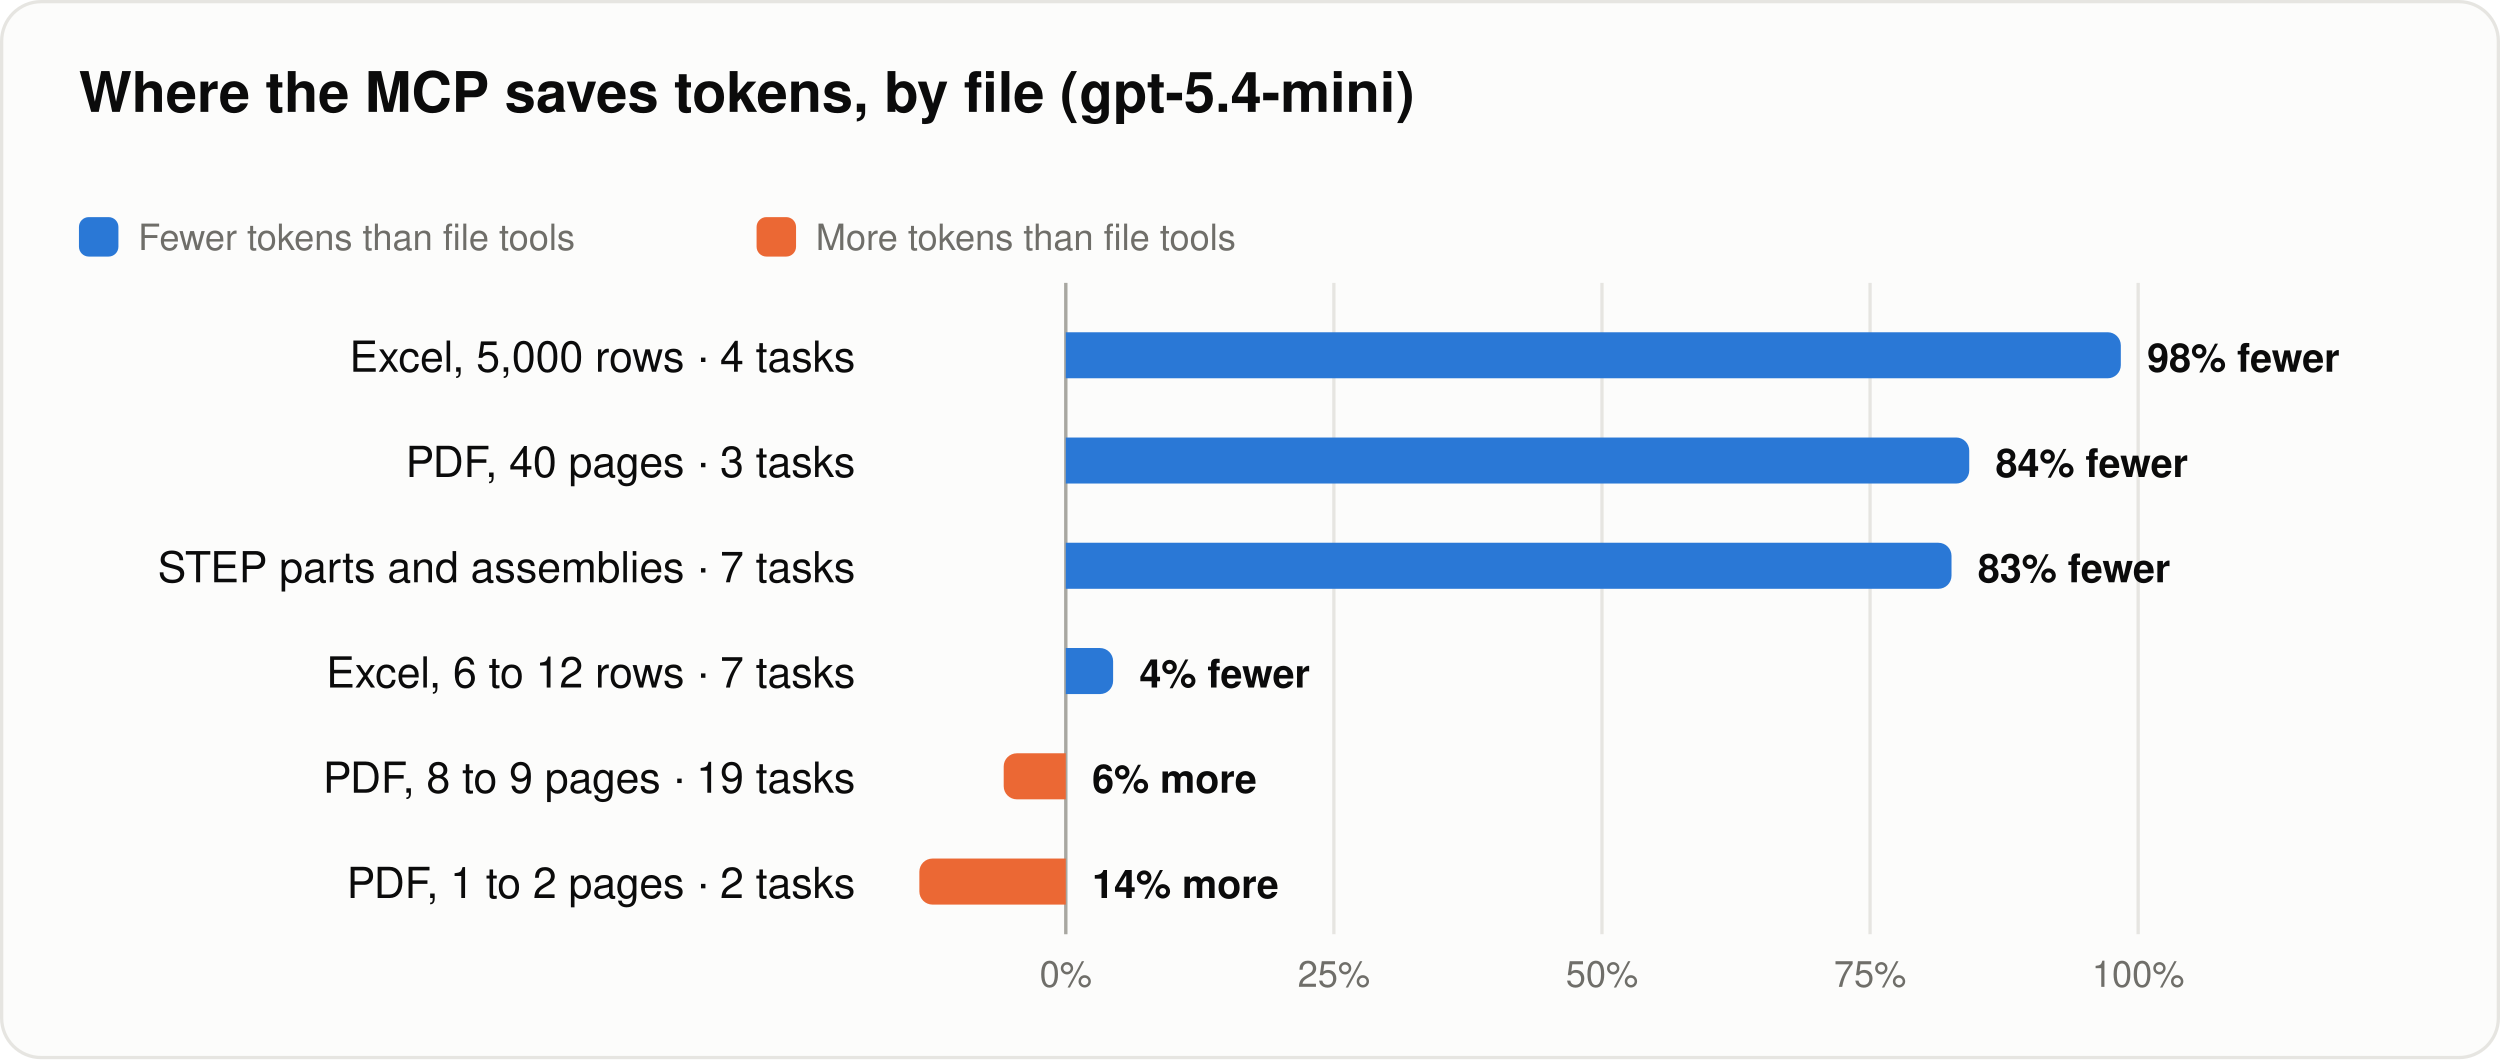
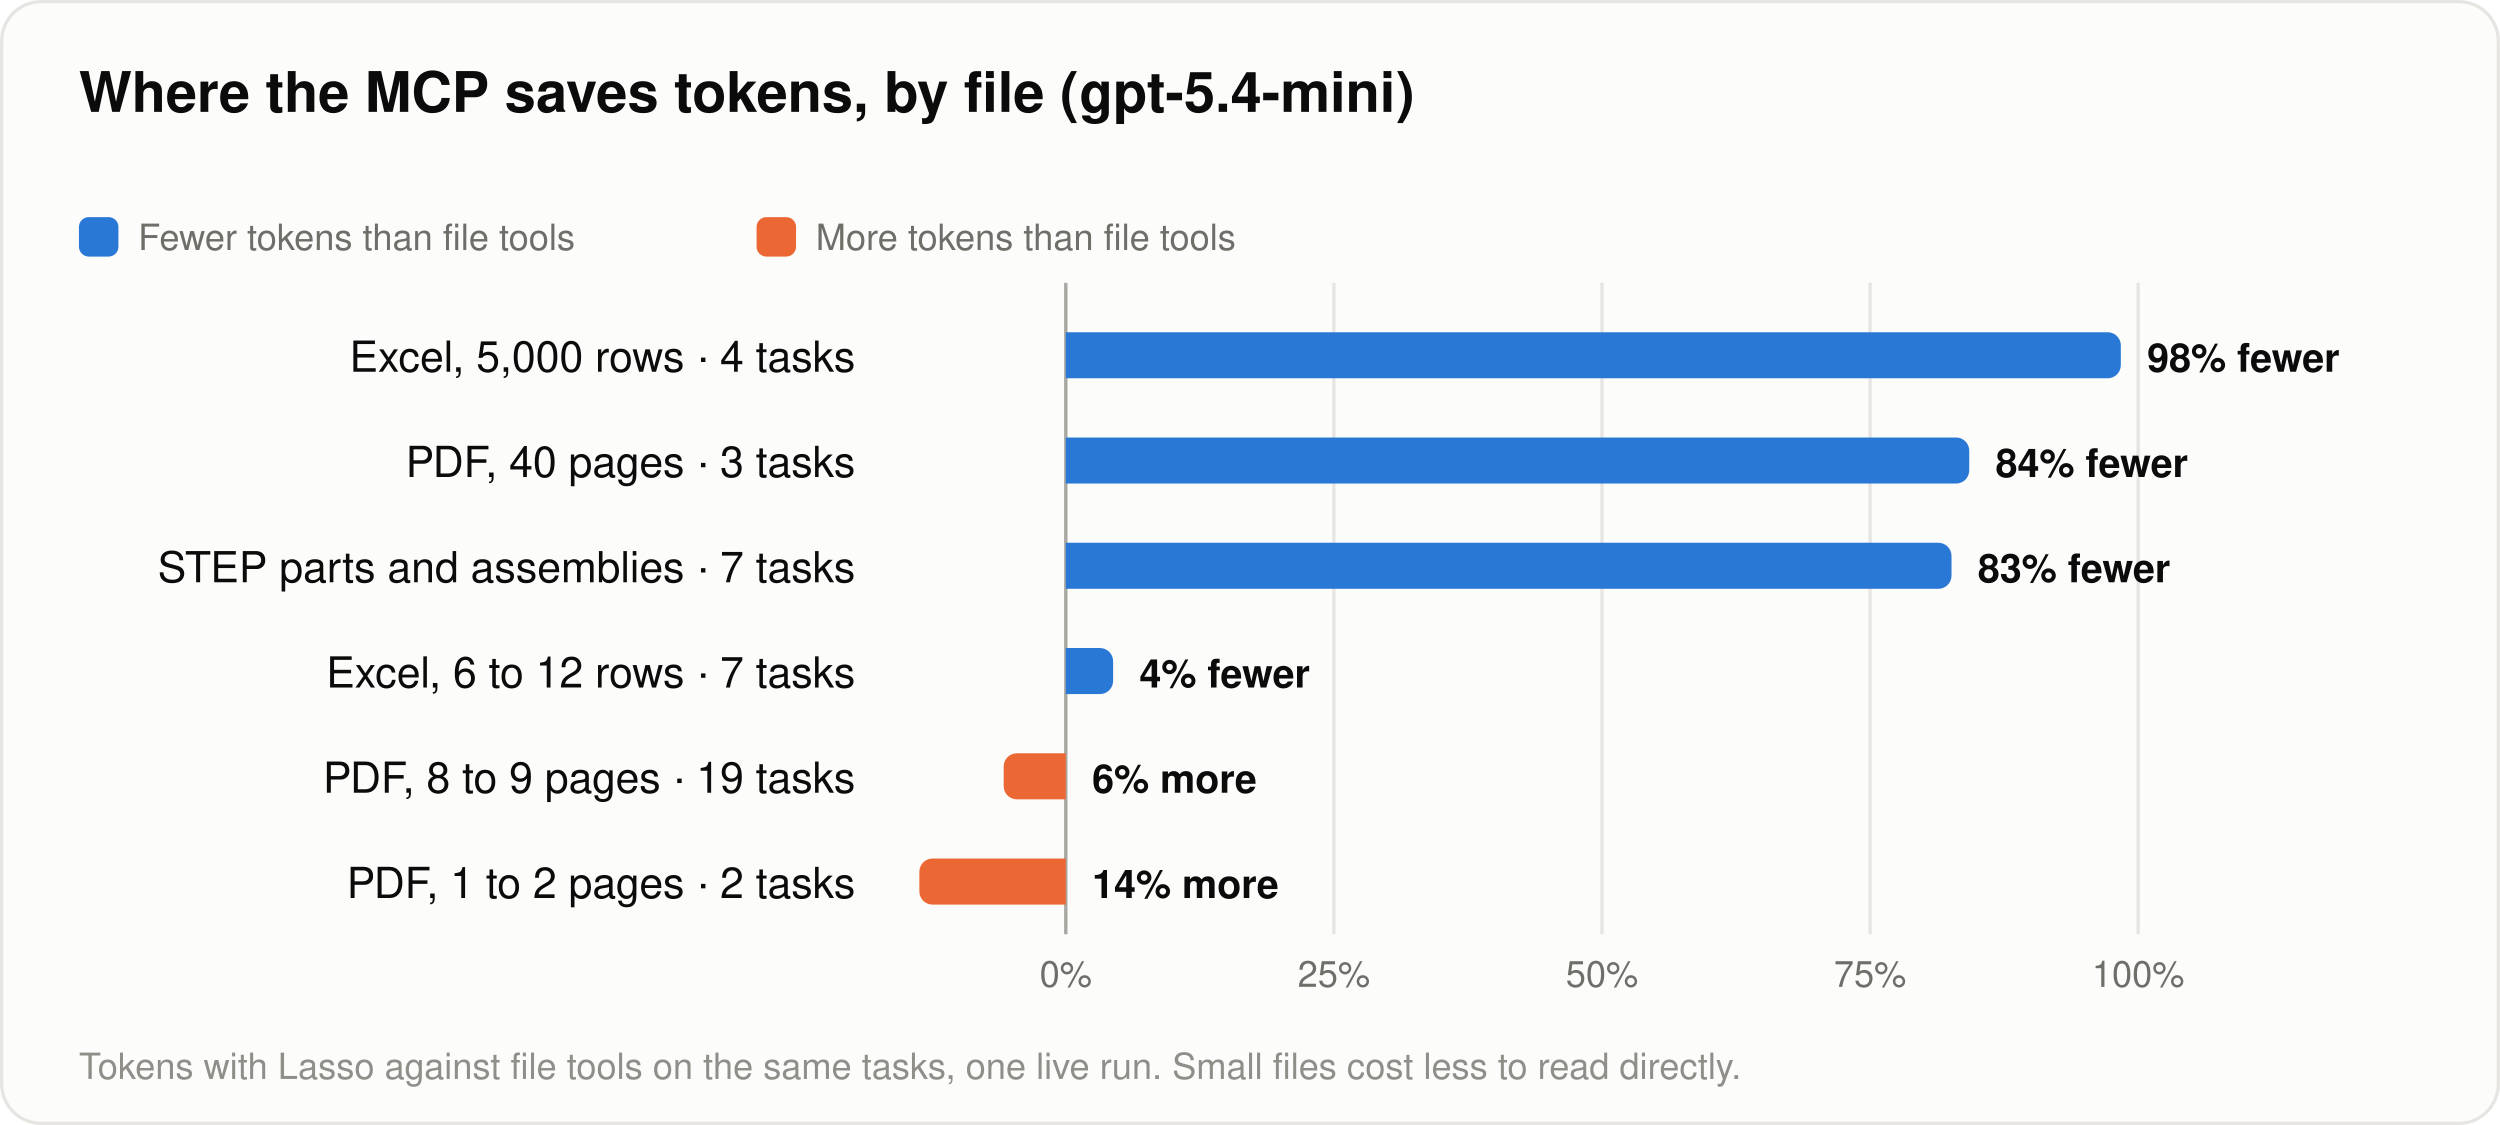
- <svg xmlns="http://www.w3.org/2000/svg" width="760" height="322" viewBox="0 0 760 322" role="img" aria-labelledby="t d">
+ <svg xmlns="http://www.w3.org/2000/svg" width="760" height="342" viewBox="0 0 760 342" role="img" aria-labelledby="t d">
  <style>
  .surface { fill: #fcfcfb; stroke: #e6e5e1; }
  .title { fill: #0b0b0b; font: 600 17px -apple-system, BlinkMacSystemFont, 'Segoe UI', Helvetica, Arial, sans-serif; }
  .subtitle { fill: #52514e; font: 13px -apple-system, BlinkMacSystemFont, 'Segoe UI', Helvetica, Arial, sans-serif; }
  .label { fill: #0b0b0b; font: 13px -apple-system, BlinkMacSystemFont, 'Segoe UI', Helvetica, Arial, sans-serif; }
  .strong { fill: #0b0b0b; font: 600 13px -apple-system, BlinkMacSystemFont, 'Segoe UI', Helvetica, Arial, sans-serif; }
  .value { fill: #0b0b0b; font: 600 12px -apple-system, BlinkMacSystemFont, 'Segoe UI', Helvetica, Arial, sans-serif; }
  .tick { fill: #6f6e69; font: 11px -apple-system, BlinkMacSystemFont, 'Segoe UI', Helvetica, Arial, sans-serif; }
  .grid { stroke: #e6e5e1; stroke-width: 1; }
  .axis { stroke: #a8a7a1; stroke-width: 1; }
  .reference { stroke: #52514e; stroke-width: 1.5; stroke-dasharray: 4 4; }
  .series-1 { fill: #2a78d6; }
  .series-2 { fill: #eb6834; }
  .muted-bar { fill: #c9c8c2; }
  .hero { fill: #0b0b0b; font: 700 30px -apple-system, BlinkMacSystemFont, 'Segoe UI', Helvetica, Arial, sans-serif; }
  .hero-label { fill: #52514e; font: 13px -apple-system, BlinkMacSystemFont, 'Segoe UI', Helvetica, Arial, sans-serif; }
  .accent { fill: #2a78d6; }
+   .line-1 { fill: none; stroke: #2a78d6; stroke-width: 2.5; stroke-linejoin: round; }
+   .line-base { fill: none; stroke: #8f8e88; stroke-width: 2; stroke-linejoin: round; }
+   .dot-1 { fill: #2a78d6; stroke: #fcfcfb; stroke-width: 2; }
+   .dot-base { fill: #8f8e88; stroke: #fcfcfb; stroke-width: 2; }
+   .area-1 { fill: #2a78d6; fill-opacity: 0.08; }
+   .callout { fill: #2a78d6; font: 700 15px -apple-system, BlinkMacSystemFont, 'Segoe UI', Helvetica, Arial, sans-serif; }
+   .footnote { fill: #8f8e88; font: 11px -apple-system, BlinkMacSystemFont, 'Segoe UI', Helvetica, Arial, sans-serif; }
  @media (prefers-color-scheme: dark) {
    .surface { fill: #1a1a19; stroke: #333330; }
    .title, .label, .strong, .value, .hero { fill: #f0efec; }
    .subtitle, .hero-label { fill: #c3c2b7; }
    .tick { fill: #9d9c95; }
    .grid { stroke: #333330; }
    .axis { stroke: #6f6e69; }
    .reference { stroke: #c3c2b7; }
    .series-1, .accent { fill: #3987e5; }
    .series-2 { fill: #d95926; }
    .muted-bar { fill: #5c5b56; }
+     .line-1 { stroke: #3987e5; }
+     .line-base { stroke: #7d7c76; }
+     .dot-1 { fill: #3987e5; stroke: #1a1a19; }
+     .dot-base { fill: #7d7c76; stroke: #1a1a19; }
+     .area-1 { fill: #3987e5; }
+     .callout { fill: #3987e5; }
+     .footnote { fill: #7d7c76; }
  }</style>
-   <rect class="surface" x="0.5" y="0.5" width="759" height="321" rx="12" />
+   <rect class="surface" x="0.5" y="0.5" width="759" height="341" rx="12" />
  <text x="24" y="34" class="title" text-anchor="start">Where the MCP saves tokens, by file (gpt-5.4-mini)</text>
  <rect class="series-1" x="24" y="66" width="12" height="12" rx="3" />
  <text x="42" y="76" class="tick" text-anchor="start">Fewer tokens than file tools</text>
  <rect class="series-2" x="230" y="66" width="12" height="12" rx="3" />
  <text x="248" y="76" class="tick" text-anchor="start">More tokens than file tools</text>
  <line class="grid" x1="324" x2="324" y1="86" y2="284" />
  <text x="324" y="300" class="tick" text-anchor="middle">0%</text>
  <line class="grid" x1="405.5" x2="405.5" y1="86" y2="284" />
  <text x="405.5" y="300" class="tick" text-anchor="middle">25%</text>
  <line class="grid" x1="487" x2="487" y1="86" y2="284" />
  <text x="487" y="300" class="tick" text-anchor="middle">50%</text>
  <line class="grid" x1="568.5" x2="568.5" y1="86" y2="284" />
  <text x="568.5" y="300" class="tick" text-anchor="middle">75%</text>
  <line class="grid" x1="650" x2="650" y1="86" y2="284" />
  <text x="650" y="300" class="tick" text-anchor="middle">100%</text>
  <line class="axis" x1="324" x2="324" y1="86" y2="284" />
  <text x="260" y="113" class="label" text-anchor="end">Excel, 5,000 rows · 4 tasks</text>
  <path class="series-1" d="M324,101 h316.731 a4,4 0 0 1 4,4 v6 a4,4 0 0 1 -4,4 h-316.731 z" />
  <text x="652.731" y="113" class="value" text-anchor="start">98% fewer</text>
  <text x="260" y="145" class="label" text-anchor="end">PDF, 40 pages · 3 tasks</text>
  <path class="series-1" d="M324,133 h270.65 a4,4 0 0 1 4,4 v6 a4,4 0 0 1 -4,4 h-270.65 z" />
  <text x="606.65" y="145" class="value" text-anchor="start">84% fewer</text>
  <text x="260" y="177" class="label" text-anchor="end">STEP parts and assemblies · 7 tasks</text>
  <path class="series-1" d="M324,165 h265.262 a4,4 0 0 1 4,4 v6 a4,4 0 0 1 -4,4 h-265.262 z" />
  <text x="601.262" y="177" class="value" text-anchor="start">83% fewer</text>
  <text x="260" y="209" class="label" text-anchor="end">Excel, 6 to 12 rows · 7 tasks</text>
  <path class="series-1" d="M324,197 h10.386 a4,4 0 0 1 4,4 v6 a4,4 0 0 1 -4,4 h-10.386 z" />
  <text x="346.386" y="209" class="value" text-anchor="start">4% fewer</text>
  <text x="260" y="241" class="label" text-anchor="end">PDF, 8 to 9 pages · 19 tasks</text>
  <path class="series-2" d="M324,229 h-14.877 a4,4 0 0 0 -4,4 v6 a4,4 0 0 0 4,4 h14.877 z" />
  <text x="332" y="241" class="value" text-anchor="start">6% more</text>
  <text x="260" y="273" class="label" text-anchor="end">PDF, 1 to 2 pages · 2 tasks</text>
  <path class="series-2" d="M324,261 h-40.516 a4,4 0 0 0 -4,4 v6 a4,4 0 0 0 4,4 h40.516 z" />
  <text x="332" y="273" class="value" text-anchor="start">14% more</text>
+   <text x="24" y="328" class="footnote" text-anchor="start">Tokens with Lasso against file tools on the same tasks, one live run. Small files cost less to read directly.</text>
</svg>
